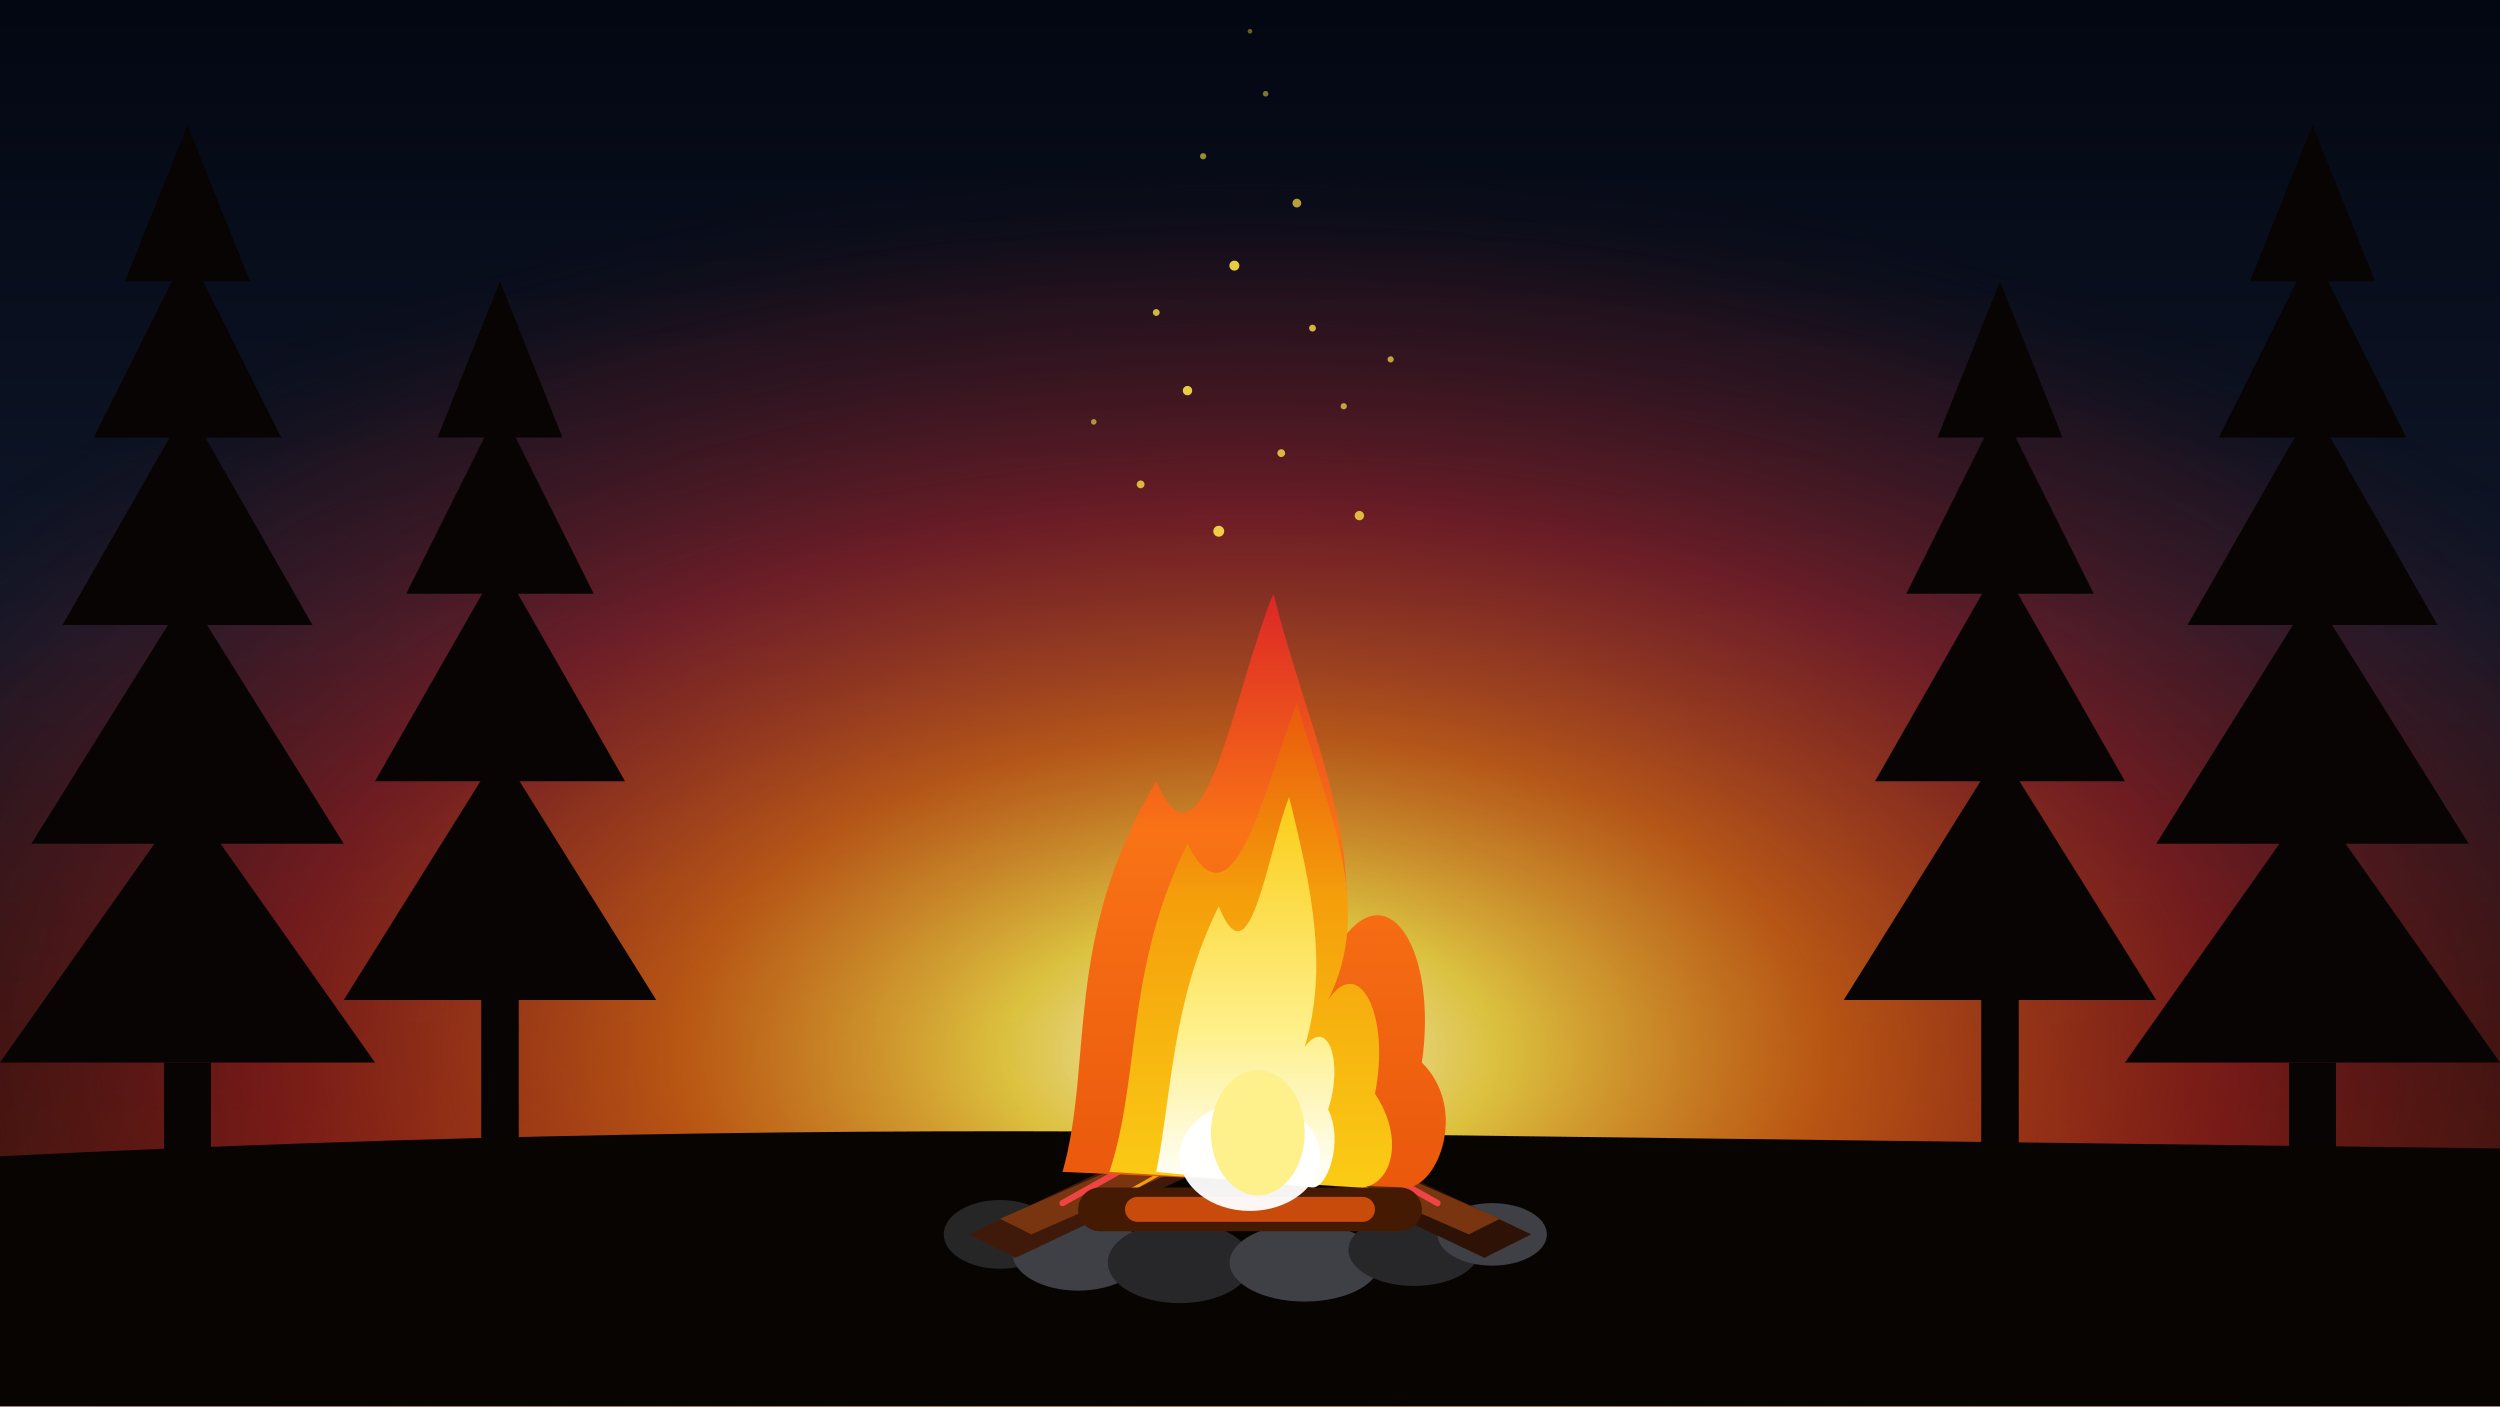
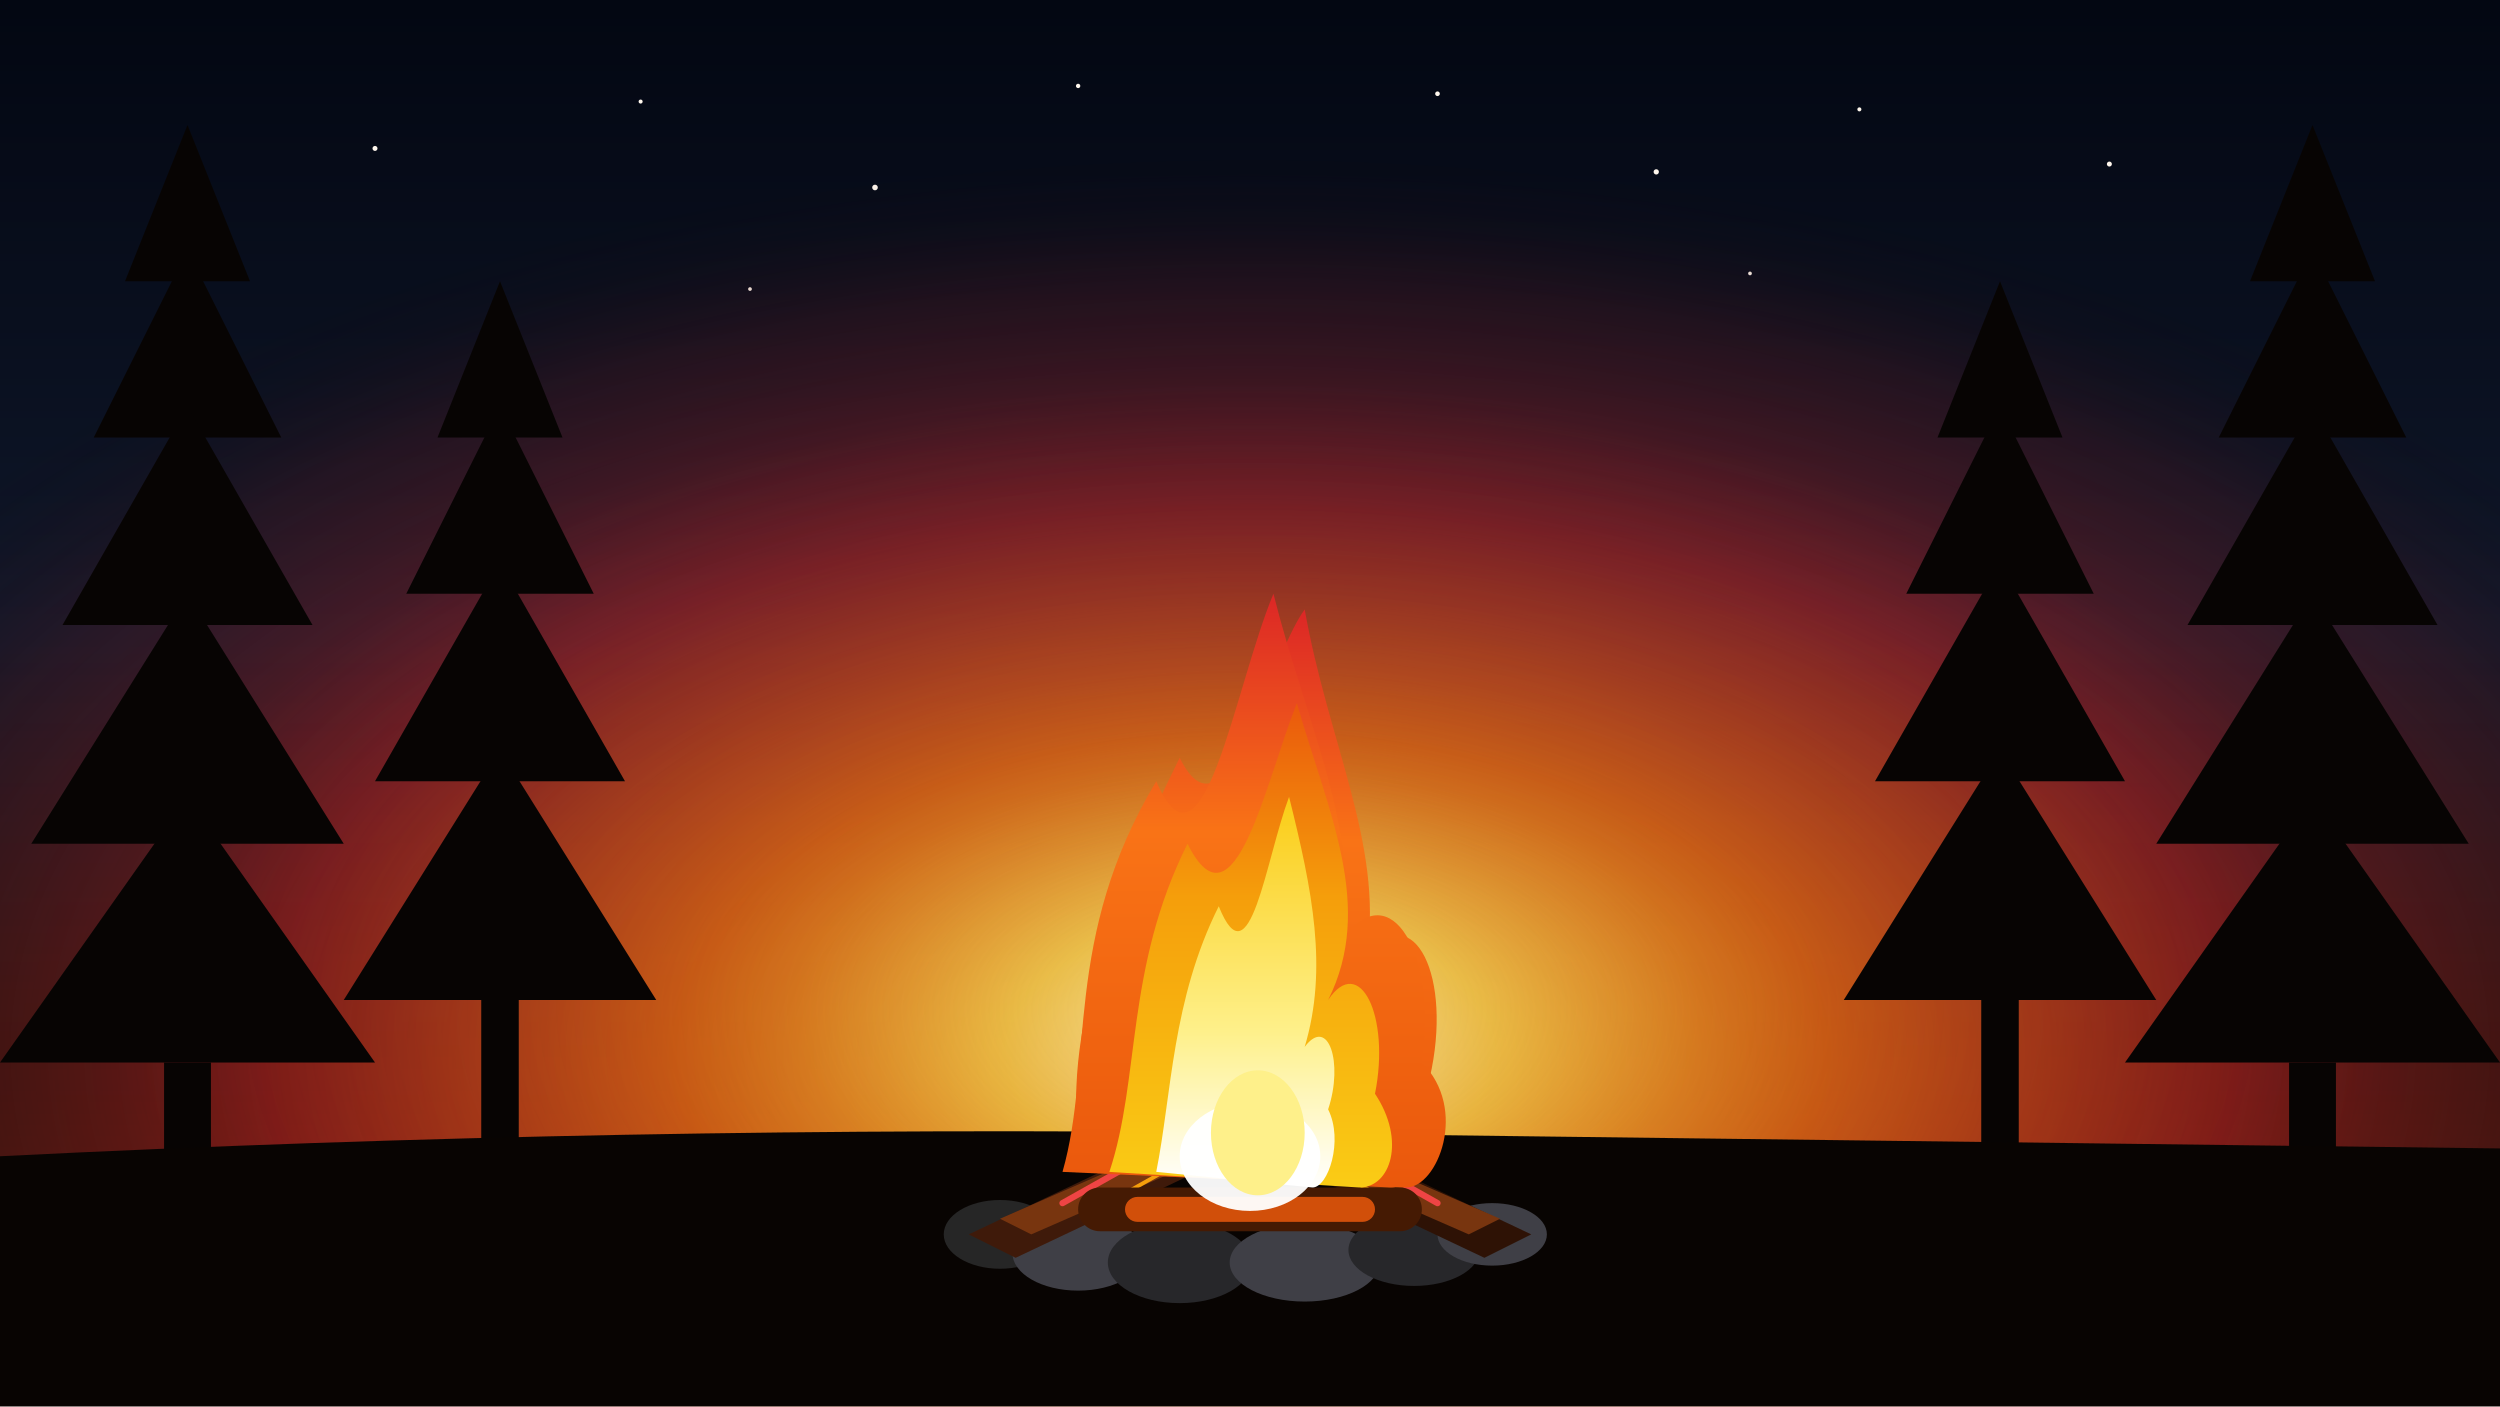
<svg xmlns="http://www.w3.org/2000/svg" viewBox="0 0 1600 900" width="1600" height="900">
  <defs>
    <radialGradient id="fire-glow-main" cx="50%" cy="75%" r="65%">
      <stop offset="0%" stop-color="#fffbeb" stop-opacity="0.95" />
      <stop offset="15%" stop-color="#fde047" stop-opacity="0.85" />
      <stop offset="35%" stop-color="#f97316" stop-opacity="0.7" />
      <stop offset="60%" stop-color="#dc2626" stop-opacity="0.45" />
      <stop offset="85%" stop-color="#7f1d1d" stop-opacity="0.2" />
      <stop offset="100%" stop-color="#0a0503" stop-opacity="0" />
    </radialGradient>
+     <radialGradient id="fire-glow-pulse" cx="50%" cy="72%" r="45%">
+       <stop offset="0%" stop-color="#fef08a" stop-opacity="0.55" />
+       <stop offset="40%" stop-color="#f97316" stop-opacity="0.3" />
+       <stop offset="100%" stop-color="#dc2626" stop-opacity="0" />
+     </radialGradient>
    <linearGradient id="sky-fire" x1="0%" y1="0%" x2="0%" y2="100%">
      <stop offset="0%" stop-color="#030712" />
      <stop offset="45%" stop-color="#0f172a" />
      <stop offset="75%" stop-color="#1e100c" />
      <stop offset="100%" stop-color="#3d1308" />
    </linearGradient>
    <linearGradient id="flame-outer" x1="0%" y1="100%" x2="0%" y2="0%">
      <stop offset="0%" stop-color="#ea580c" />
      <stop offset="60%" stop-color="#f97316" />
      <stop offset="100%" stop-color="#dc2626" />
    </linearGradient>
    <linearGradient id="flame-mid" x1="0%" y1="100%" x2="0%" y2="0%">
      <stop offset="0%" stop-color="#facc15" />
      <stop offset="60%" stop-color="#f59e0b" />
      <stop offset="100%" stop-color="#ea580c" />
    </linearGradient>
    <linearGradient id="flame-inner" x1="0%" y1="100%" x2="0%" y2="0%">
      <stop offset="0%" stop-color="#ffffff" />
      <stop offset="40%" stop-color="#fef08a" />
      <stop offset="100%" stop-color="#facc15" />
    </linearGradient>
+     <style>
+       /* Ambient glow breathing */
+       .glow-ambient {
+         transform-origin: 800px 675px;
+         animation: glow-breathe 3.6s ease-in-out infinite;
+       }
+       .glow-secondary {
+         transform-origin: 800px 650px;
+         animation: glow-flicker 2.1s ease-in-out infinite;
+       }
+ 
+       /* Stars twinkling in the night sky */
+       .star {
+         fill: #fff7ed;
+         animation: star-twinkle 4s ease-in-out infinite;
+       }
+       .s1 { animation-delay: 0s; }
+       .s2 { animation-delay: -1.1s; }
+       .s3 { animation-delay: -2.3s; }
+       .s4 { animation-delay: -3.2s; }
+ 
+       /* Glowing embers on wood logs */
+       .log-ember {
+         animation: ember-pulse 2.4s ease-in-out infinite;
+       }
+       .log-ember-alt {
+         animation: ember-pulse 1.9s ease-in-out -0.9s infinite;
+       }
+ 
+       /* Multi-layered flames pivoting around fire base (0, 30) */
+       .flame-outer {
+         transform-origin: 0px 30px;
+         animation: flame-dance-outer 2.3s ease-in-out infinite;
+       }
+       .flame-outer-wisp {
+         transform-origin: 0px 30px;
+         animation: flame-dance-wisp 1.8s ease-in-out -0.7s infinite;
+       }
+       .flame-mid {
+         transform-origin: 0px 30px;
+         animation: flame-dance-mid 1.65s ease-in-out -0.4s infinite;
+       }
+       .flame-inner {
+         transform-origin: 0px 30px;
+         animation: flame-dance-inner 1.25s ease-in-out -0.2s infinite;
+       }
+       .flame-core {
+         transform-origin: 0px 20px;
+         animation: core-pulse 1.1s ease-in-out infinite;
+       }
+ 
+       /* Rising sparks */
+       .spark {
+         opacity: 0;
+         animation: spark-rise 4.8s ease-out infinite;
+       }
+       .spark-fast {
+         opacity: 0;
+         animation: spark-rise-left 3.8s ease-out infinite;
+       }
+       .spark-wide {
+         opacity: 0;
+         animation: spark-rise-right 5.4s ease-out infinite;
+       }
+ 
+       @keyframes glow-breathe {
+         0%, 100% { opacity: 0.92; transform: scale(1); }
+         50% { opacity: 1; transform: scale(1.05); }
+       }
+ 
+       @keyframes glow-flicker {
+         0%, 100% { opacity: 0.55; transform: scale(0.96); }
+         35% { opacity: 0.9; transform: scale(1.06); }
+         70% { opacity: 0.65; transform: scale(0.99); }
+       }
+ 
+       @keyframes star-twinkle {
+         0%, 100% { opacity: 0.75; }
+         50% { opacity: 0.2; }
+       }
+ 
+       @keyframes ember-pulse {
+         0%, 100% { opacity: 0.7; }
+         50% { opacity: 1; }
+       }
+ 
+       @keyframes flame-dance-outer {
+         0%, 100% { transform: scale(1, 1) skewX(0deg); }
+         25% { transform: scale(0.97, 1.06) skewX(-2.5deg); }
+         55% { transform: scale(1.04, 0.95) skewX(2deg); }
+         80% { transform: scale(0.99, 1.04) skewX(-1.2deg); }
+       }
+ 
+       @keyframes flame-dance-wisp {
+         0%, 100% { transform: scale(1, 1) skewX(1.5deg); opacity: 0.85; }
+         35% { transform: scale(1.05, 1.08) skewX(-3deg); opacity: 0.95; }
+         70% { transform: scale(0.94, 0.93) skewX(2.5deg); opacity: 0.75; }
+       }
+ 
+       @keyframes flame-dance-mid {
+         0%, 100% { transform: scale(1, 1) skewX(0deg); }
+         30% { transform: scale(1.04, 0.94) skewX(3deg); }
+         65% { transform: scale(0.96, 1.07) skewX(-2.5deg); }
+       }
+ 
+       @keyframes flame-dance-inner {
+         0%, 100% { transform: scale(1, 1) skewX(0deg); }
+         40% { transform: scale(0.94, 1.08) skewX(-2deg); }
+         75% { transform: scale(1.06, 0.95) skewX(2.2deg); }
+       }
+ 
+       @keyframes core-pulse {
+         0%, 100% { transform: scale(1); opacity: 0.92; }
+         50% { transform: scale(1.1, 1.06); opacity: 1; }
+       }
+ 
+       @keyframes spark-rise {
+         0% { opacity: 0; transform: translate(0px, 0px) scale(1); }
+         12% { opacity: 0.95; }
+         65% { opacity: 0.75; }
+         100% { opacity: 0; transform: translate(28px, -340px) scale(0.35); }
+       }
+ 
+       @keyframes spark-rise-left {
+         0% { opacity: 0; transform: translate(0px, 0px) scale(1); }
+         15% { opacity: 0.95; }
+         60% { opacity: 0.7; }
+         100% { opacity: 0; transform: translate(-42px, -310px) scale(0.3); }
+       }
+ 
+       @keyframes spark-rise-right {
+         0% { opacity: 0; transform: translate(0px, 0px) scale(1); }
+         10% { opacity: 0.9; }
+         70% { opacity: 0.65; }
+         100% { opacity: 0; transform: translate(52px, -380px) scale(0.25); }
+       }
+ 
+       @media (prefers-reduced-motion: reduce) {
+         .glow-ambient,
+         .glow-secondary,
+         .star,
+         .log-ember,
+         .log-ember-alt,
+         .flame-outer,
+         .flame-outer-wisp,
+         .flame-mid,
+         .flame-inner,
+         .flame-core,
+         .spark,
+         .spark-fast,
+         .spark-wide {
+           animation: none !important;
+         }
+         .spark, .spark-fast, .spark-wide {
+           opacity: 0.75;
+         }
+       }
+     </style>
  </defs>
  <rect width="1600" height="900" fill="url(#sky-fire)" />
-   <rect width="1600" height="900" fill="url(#fire-glow-main)" />
+   <g>
+     <circle class="star s1" cx="240" cy="95" r="1.6" />
+     <circle class="star s2" cx="410" cy="65" r="1.3" />
+     <circle class="star s3" cx="560" cy="120" r="1.8" />
+     <circle class="star s4" cx="690" cy="55" r="1.4" />
+     <circle class="star s2" cx="920" cy="60" r="1.5" />
+     <circle class="star s1" cx="1060" cy="110" r="1.7" />
+     <circle class="star s4" cx="1190" cy="70" r="1.3" />
+     <circle class="star s3" cx="1350" cy="105" r="1.6" />
+     <circle class="star s1" cx="480" cy="185" r="1.2" />
+     <circle class="star s3" cx="1120" cy="175" r="1.2" />
+   </g>
+   <rect class="glow-ambient" width="1600" height="900" fill="url(#fire-glow-main)" />
+   <rect class="glow-secondary" width="1600" height="900" fill="url(#fire-glow-pulse)" />
  <g fill="#070403">
    <polygon points="120,80 80,180 160,180" />
    <polygon points="120,160 60,280 180,280" />
    <polygon points="120,260 40,400 200,400" />
    <polygon points="120,380 20,540 220,540" />
    <polygon points="120,510 0,680 240,680" />
    <rect x="105" y="680" width="30" height="150" />
    <polygon points="320,180 280,280 360,280" />
    <polygon points="320,260 260,380 380,380" />
    <polygon points="320,360 240,500 400,500" />
    <polygon points="320,480 220,640 420,640" />
    <rect x="308" y="640" width="24" height="150" />
  </g>
  <g fill="#070403">
    <polygon points="1480,80 1440,180 1520,180" />
    <polygon points="1480,160 1420,280 1540,280" />
    <polygon points="1480,260 1400,400 1560,400" />
    <polygon points="1480,380 1380,540 1580,540" />
    <polygon points="1480,510 1360,680 1600,680" />
    <rect x="1465" y="680" width="30" height="150" />
    <polygon points="1280,180 1240,280 1320,280" />
    <polygon points="1280,260 1220,380 1340,380" />
    <polygon points="1280,360 1200,500 1360,500" />
    <polygon points="1280,480 1180,640 1380,640" />
    <rect x="1268" y="640" width="24" height="150" />
  </g>
  <path d="M0,740 Q400,720 800,725 T1600,735 L1600,900 L0,900 Z" fill="#080402" />
  <g transform="translate(800, 780)">
    <ellipse cx="-160" cy="10" rx="36" ry="22" fill="#262626" />
    <ellipse cx="-110" cy="22" rx="42" ry="24" fill="#3f3f46" />
    <ellipse cx="-45" cy="28" rx="46" ry="26" fill="#27272a" />
    <ellipse cx="35" cy="28" rx="48" ry="25" fill="#3f3f46" />
    <ellipse cx="105" cy="20" rx="42" ry="23" fill="#27272a" />
    <ellipse cx="155" cy="10" rx="35" ry="20" fill="#3f3f46" />
  </g>
  <g transform="translate(800, 730)">
    <polygon points="-180,60 10,-30 40,-15 -150,75" fill="#3f1a0a" />
    <polygon points="-160,50 0,-20 20,-10 -140,60" fill="#78350f" />
-     <path d="M-120,40 L-40,-5" stroke="#ef4444" stroke-width="4" stroke-linecap="round" />
-     <path d="M-100,45 L-20,0" stroke="#f59e0b" stroke-width="2" stroke-linecap="round" />
+     <path class="log-ember" d="M-120,40 L-40,-5" stroke="#ef4444" stroke-width="4" stroke-linecap="round" />
+     <path class="log-ember-alt" d="M-100,45 L-20,0" stroke="#f59e0b" stroke-width="2.5" stroke-linecap="round" />
    <polygon points="180,60 -10,-30 -40,-15 150,75" fill="#2e1205" />
    <polygon points="160,50 0,-20 -20,-10 140,60" fill="#78350f" />
-     <path d="M120,40 L40,-5" stroke="#ef4444" stroke-width="4" stroke-linecap="round" />
-     <path d="M100,45 L20,0" stroke="#f59e0b" stroke-width="2" stroke-linecap="round" />
+     <path class="log-ember-alt" d="M120,40 L40,-5" stroke="#ef4444" stroke-width="4" stroke-linecap="round" />
+     <path class="log-ember" d="M100,45 L20,0" stroke="#f59e0b" stroke-width="2.5" stroke-linecap="round" />
    <rect x="-110" y="30" width="220" height="28" rx="14" fill="#451a03" />
-     <rect x="-80" y="36" width="160" height="16" rx="8" fill="#ea580c" opacity="0.8" />
+     <rect class="log-ember" x="-80" y="36" width="160" height="16" rx="8" fill="#ea580c" opacity="0.85" />
  </g>
  <g transform="translate(800, 720)">
-     <path d="M-120,30 C-100,-40 -120,-120 -60,-220 C-30,-150 -10,-280 15,-340 C35,-260 70,-190 60,-120 C90,-160 120,-110 110,-40 C140,-10 120,40 100,40 Z" fill="url(#flame-outer)" />
-     <path d="M-90,30 C-70,-30 -80,-100 -40,-180 C-10,-120 10,-220 30,-270 C50,-200 80,-140 50,-80 C70,-110 90,-70 80,-20 C100,10 90,40 70,40 Z" fill="url(#flame-mid)" />
-     <path d="M-60,30 C-50,-20 -50,-80 -20,-140 C0,-90 10,-170 25,-210 C40,-150 50,-100 35,-50 C50,-70 60,-40 50,-10 C60,10 50,40 40,40 Z" fill="url(#flame-inner)" />
-     <ellipse cx="0" cy="20" rx="45" ry="35" fill="#ffffff" opacity="0.95" />
-     <ellipse cx="5" cy="5" rx="30" ry="40" fill="#fef08a" />
+     <path class="flame-outer-wisp" d="M-105,30 C-125,-35 -95,-135 -45,-235 C-15,-175 10,-295 35,-330 C50,-245 85,-180 75,-110 C105,-145 130,-95 115,-30 C130,5 110,40 90,40 Z" fill="url(#flame-outer)" />
+     <path class="flame-outer" d="M-120,30 C-100,-40 -120,-120 -60,-220 C-30,-150 -10,-280 15,-340 C35,-260 70,-190 60,-120 C90,-160 120,-110 110,-40 C140,-10 120,40 100,40 Z" fill="url(#flame-outer)" />
+     <path class="flame-mid" d="M-90,30 C-70,-30 -80,-100 -40,-180 C-10,-120 10,-220 30,-270 C50,-200 80,-140 50,-80 C70,-110 90,-70 80,-20 C100,10 90,40 70,40 Z" fill="url(#flame-mid)" />
+     <path class="flame-inner" d="M-60,30 C-50,-20 -50,-80 -20,-140 C0,-90 10,-170 25,-210 C40,-150 50,-100 35,-50 C50,-70 60,-40 50,-10 C60,10 50,40 40,40 Z" fill="url(#flame-inner)" />
+     <g class="flame-core">
+       <ellipse cx="0" cy="20" rx="45" ry="35" fill="#ffffff" opacity="0.95" />
+       <ellipse cx="5" cy="5" rx="30" ry="40" fill="#fef08a" />
+     </g>
  </g>
  <g fill="#fde047">
-     <circle cx="780" cy="340" r="3.5" opacity="0.9" />
-     <circle cx="820" cy="290" r="2.5" opacity="0.8" />
-     <circle cx="760" cy="250" r="3" opacity="0.9" />
-     <circle cx="840" cy="210" r="2.2" opacity="0.8" />
-     <circle cx="790" cy="170" r="3.2" opacity="0.9" />
-     <circle cx="830" cy="130" r="2.8" opacity="0.7" />
-     <circle cx="770" cy="100" r="2" opacity="0.6" />
-     <circle cx="810" cy="60" r="1.8" opacity="0.5" />
-     <circle cx="730" cy="310" r="2.5" opacity="0.8" />
-     <circle cx="870" cy="330" r="3" opacity="0.8" />
-     <circle cx="860" cy="260" r="2" opacity="0.7" />
-     <circle cx="740" cy="200" r="2.2" opacity="0.8" />
-     <circle cx="700" cy="270" r="1.8" opacity="0.6" />
-     <circle cx="890" cy="230" r="2" opacity="0.7" />
-     <circle cx="800" cy="20" r="1.5" opacity="0.4" />
+     <circle class="spark" style="animation-delay: 0s" cx="785" cy="480" r="3.6" />
+     <circle class="spark-fast" style="animation-delay: -0.6s" cx="815" cy="460" r="3" />
+     <circle class="spark-wide" style="animation-delay: -1.3s" cx="765" cy="490" r="3.2" />
+     <circle class="spark" style="animation-delay: -2.0s" cx="830" cy="440" r="2.6" />
+     <circle class="spark-fast" style="animation-delay: -2.7s" cx="795" cy="420" r="3.4" />
+     <circle class="spark-wide" style="animation-delay: -3.4s" cx="825" cy="470" r="2.8" />
+     <circle class="spark" style="animation-delay: -4.1s" cx="750" cy="450" r="2.5" />
+     <circle class="spark-fast" style="animation-delay: -1.7s" cx="855" cy="465" r="3" />
+     <circle class="spark-wide" style="animation-delay: -0.9s" cx="775" cy="390" r="2.4" />
+     <circle class="spark" style="animation-delay: -2.9s" cx="810" cy="370" r="2.2" />
+     <circle class="spark-fast" style="animation-delay: -3.8s" cx="735" cy="430" r="2.6" />
+     <circle class="spark-wide" style="animation-delay: -2.3s" cx="865" cy="410" r="2.2" />
  </g>
</svg>
